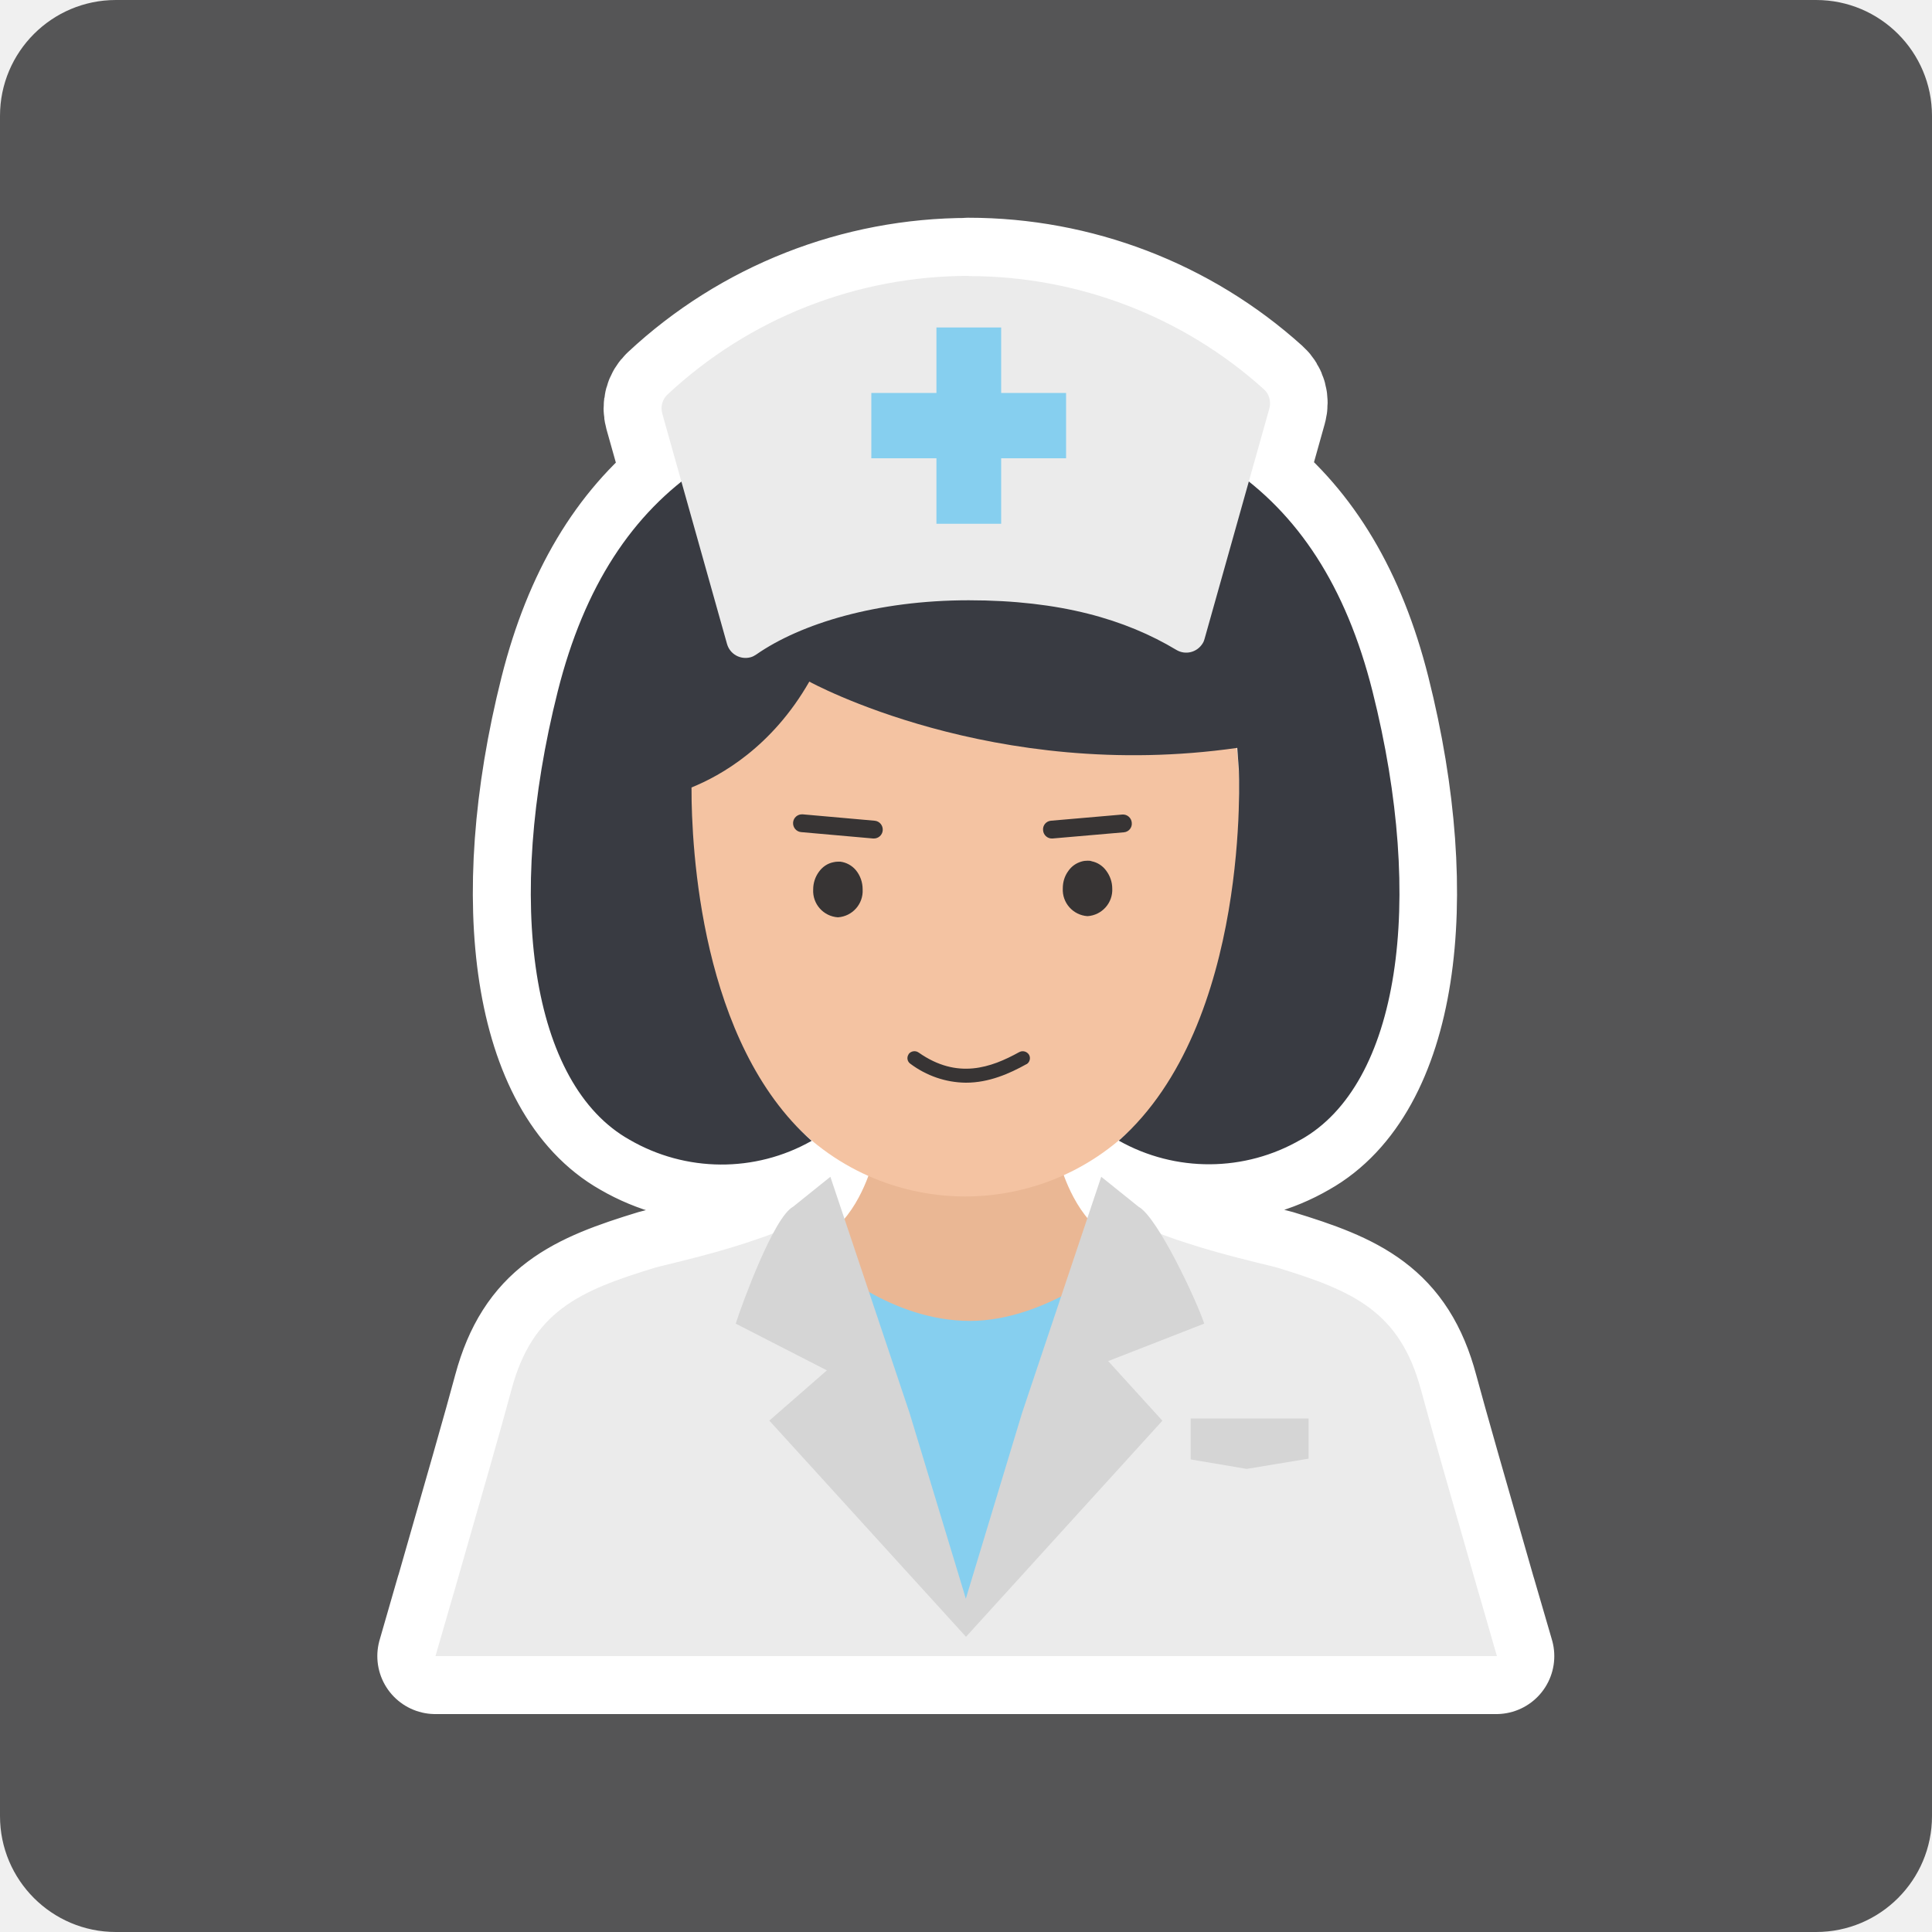
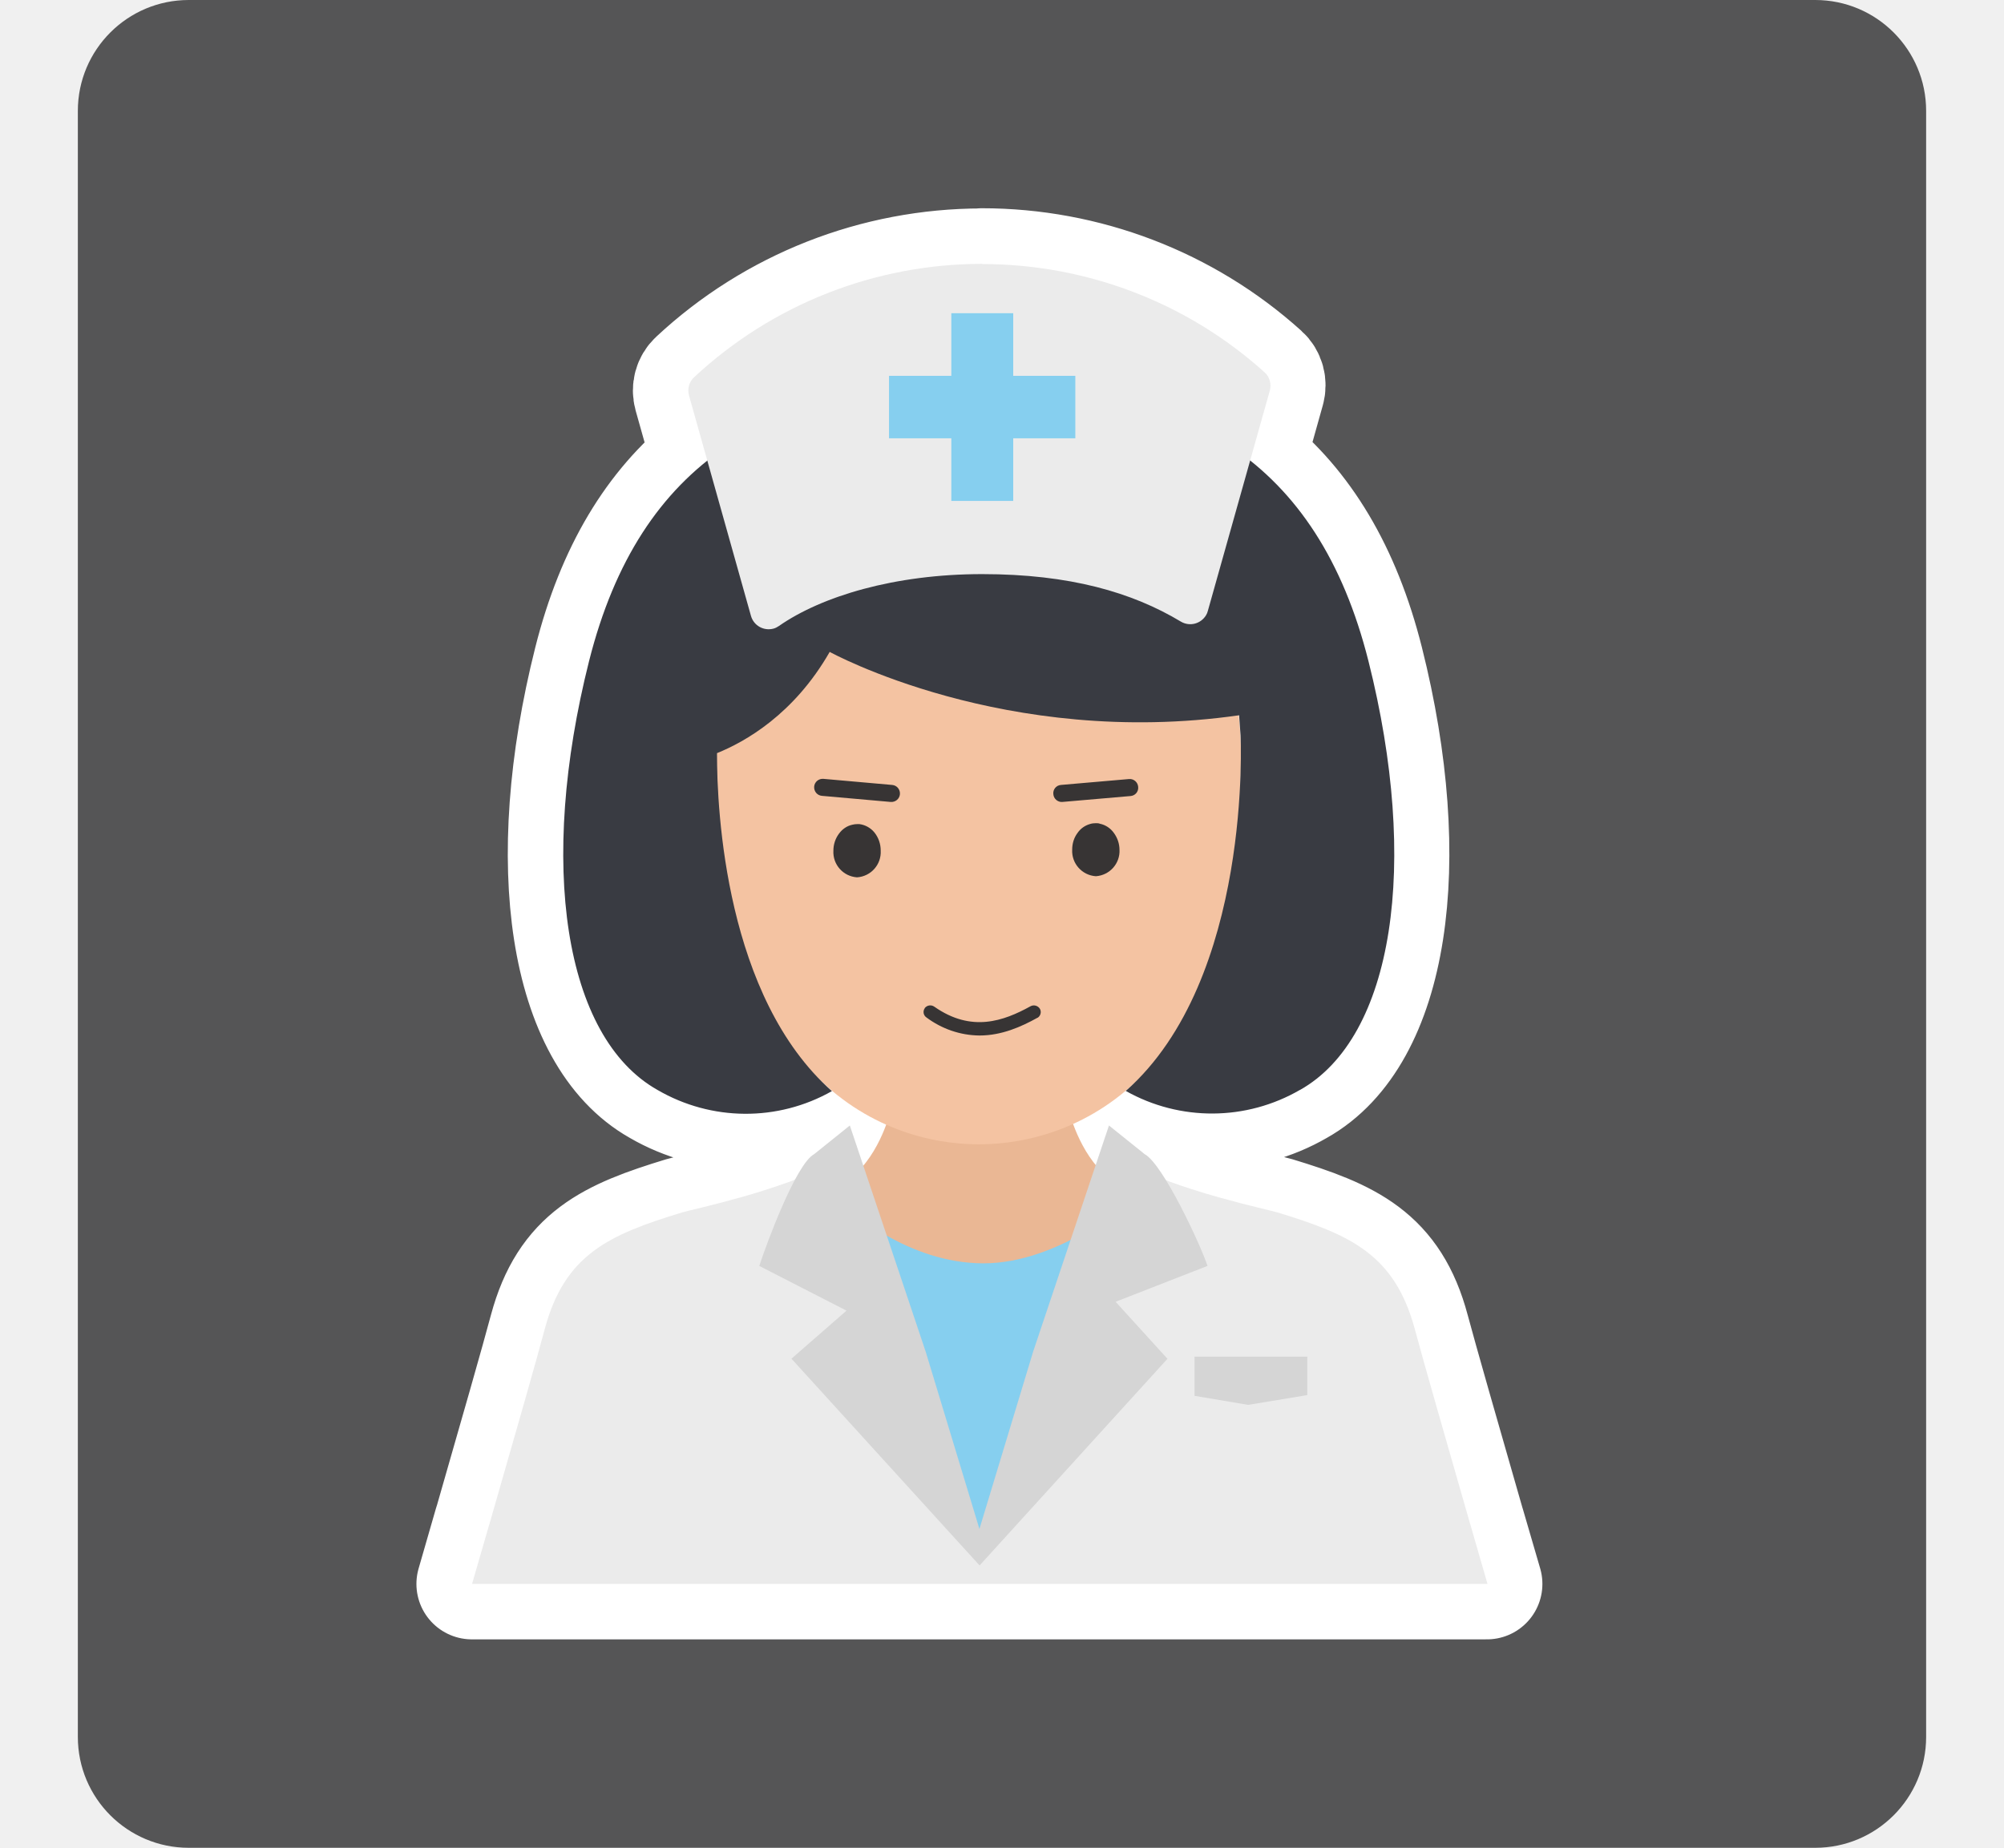
- <svg xmlns="http://www.w3.org/2000/svg" width="100" height="100" viewBox="3 0 100 100">
+ <svg xmlns="http://www.w3.org/2000/svg" width="108.425" height="100" viewBox="0 0 108.425 100">
  <g id="Hintergrund">
-     <rect id="Hintergrund-2" data-name="Hintergrund" x="3" width="100" height="100" rx="6" ry="6" fill="#555556" />
+     <rect id="Hintergrund-2" data-name="Hintergrund" x="4.212 " width="100" height="100" rx="6" ry="6" fill="#555556" />
  </g>
  <g id="doctor">
    <path d="M53.14,14.28c-5.79,0-11.36,2.19-15.59,6.14-.27.25-.37.63-.27.99l.99,3.52c-3,2.4-5.16,5.92-6.4,10.84-2.76,10.96-1.38,20.35,3.7,23.21,2.91,1.69,6.5,1.71,9.43.06.88.74,1.87,1.36,2.92,1.83-.21.57-.6,1.46-1.22,2.2l-.72-2.15-1.93,1.55c-.3.16-.66.68-1.02,1.35-.11.04-.2.09-.31.13-.88.31-1.76.6-2.66.85-1.57.44-2.92.74-3.15.81-3.97,1.21-6.36,2.28-7.45,6.33-.44,1.66-1.65,5.88-2.95,10.4-.01.04-.02.08-.03.12h-.01s-.94,3.26-.94,3.26h54.92l-.93-3.19-.02-.06c-1.3-4.52-2.55-8.88-2.99-10.53-1.08-4.05-3.47-5.12-7.45-6.33-.23-.07-1.58-.37-3.15-.81-.89-.25-1.78-.54-2.66-.85-.07-.03-.13-.05-.2-.08-.42-.68-.83-1.23-1.14-1.4l-1.93-1.55-.72,2.15c-.64-.76-1.03-1.66-1.24-2.24,1.03-.47,1.99-1.07,2.86-1.8,2.93,1.66,6.52,1.63,9.43-.06,5.09-2.86,6.47-12.25,3.71-23.21-1.24-4.92-3.4-8.45-6.4-10.85l1.06-3.78c.1-.36,0-.75-.28-1-4.19-3.78-9.64-5.86-15.28-5.86ZM67.03,38.7l.08,1.09v.09c-.02-.39-.05-.79-.1-1.18,0,0,.02,0,.02,0Z" fill="#916f6f" stroke="#fff" stroke-linecap="round" stroke-linejoin="round" stroke-width="6" />
    <path d="M80.46,85.72H25.54l.94-3.25h.01s.01-.09.03-.13c1.3-4.52,2.51-8.74,2.95-10.4,1.08-4.05,3.47-5.12,7.45-6.33.23-.07,1.58-.37,3.15-.81.5-.14,1-.29,1.49-.45.39-.13.78-.26,1.17-.4.31-.12.61-.24.91-.37.29-.13.57-.27.85-.43l8.52,20.61,8.52-20.61c.28.16.56.3.85.43.29.13.59.25.91.37.38.14.76.27,1.17.4.49.16.99.31,1.49.45,1.57.44,2.92.74,3.15.81,3.97,1.21,6.36,2.28,7.45,6.33.44,1.65,1.69,6,2.99,10.53l.02.06.92,3.19Z" fill="#ebebeb" />
    <path d="M60.63,68.7l-7.63.91-7.63-.91s-1.31-3.7.4-4.78c1.71-1.08,2.37-3.65,2.37-3.65l4.87.47,4.87-.47s.66,2.57,2.37,3.65c1.71,1.08.4,4.78.4,4.78Z" fill="#eab794" />
    <path d="M67.14,40.82c0,17.59-8.92,21.11-14.18,21.11s-14.18-3.52-14.18-21.11c0-8.85,6.35-14.27,14.18-14.27s14.18,5.42,14.18,14.27Z" fill="#f4c3a2" />
    <path d="M52.99,56.04c-1.04-.01-2.04-.36-2.87-.98-.16-.11-.2-.33-.09-.49,0,0,0,0,0-.01.12-.16.35-.2.52-.08,2.01,1.41,3.75.78,5.2-.02.18-.1.4-.04.51.13.1.17.04.39-.12.49,0,0,0,0-.01,0-.88.49-1.94.96-3.13.96h0Z" fill="#373434" />
    <path d="M70.34,58.98c-2.91,1.69-6.5,1.71-9.43.06,6.87-6.06,6.21-19.24,6.21-19.24l-.08-1.09c-12.65,1.81-22.15-3.43-22.15-3.43-1.94,3.39-4.59,4.87-6.1,5.48,0,3.14.47,13.21,6.22,18.29-2.93,1.66-6.52,1.63-9.43-.06-5.09-2.86-6.47-12.25-3.71-23.21,2.75-10.92,9.98-14.98,21.02-15.02h.13c11.04.03,18.27,4.1,21.02,15.02,2.76,10.96,1.38,20.35-3.71,23.21h0Z" fill="#393b42" fill-rule="evenodd" />
    <path d="M45.92,65.42s3.17,2.95,7.29,2.95,7.89-3.37,7.89-3.37l-8.1,18.76-6.09-9.41-.98-8.92Z" fill="#86cfef" />
    <path d="M63.17,73.53l-10.17,11.19-10.18-11.19,2.98-2.6-4.72-2.42c.35-1.08,1.97-5.51,2.97-6.05l1.93-1.55,4.1,12.23,2.81,9.27.1.34,2.91-9.61,4.1-12.23,1.93,1.55c1,.54,3.05,4.96,3.4,6.05l-4.97,1.94,2.8,3.08Z" fill="#d5d5d5" />
    <path d="M53.14,14.28c-5.79,0-11.36,2.19-15.59,6.14-.27.25-.37.63-.27.99l3.35,11.92c.15.53.69.83,1.22.69.11-.03.2-.08.29-.14,2.31-1.61,6.26-2.81,11-2.81s8.12.99,10.75,2.57c.47.28,1.07.13,1.36-.34.05-.08.08-.16.1-.24l3.35-11.91c.1-.36,0-.75-.28-1-4.19-3.78-9.64-5.86-15.28-5.86h0Z" fill="#ebebeb" />
    <path d="M58.18,20.34v3.38h-3.36v3.39h-3.35v-3.39h-3.37v-3.38h3.37v-3.39h3.35v3.39h3.36Z" fill="#86cfef" />
    <path d="M60.57,45.98c.04.75-.53,1.39-1.28,1.44-.75-.05-1.32-.69-1.28-1.44,0-.32.09-.63.28-.89.17-.25.41-.42.7-.5.1-.03.2-.04.3-.04.08,0,.15,0,.22.03.3.06.57.24.75.49.2.27.31.59.31.93ZM47.65,46.04c.04.75-.53,1.39-1.28,1.44-.75-.05-1.32-.69-1.28-1.44,0-.33.1-.65.3-.92.18-.25.44-.43.74-.49.08-.02.16-.03.24-.03.04,0,.09,0,.13,0,.31.04.6.2.8.44.23.28.35.63.35.99Z" fill="#373434" />
    <path d="M44.55,42.15l3.72.33c.25.02.44.24.42.5,0,0,0,0,0,0-.02.25-.24.44-.5.42,0,0,0,0,0,0l-3.72-.33c-.25-.02-.44-.24-.42-.5.02-.25.24-.44.5-.42,0,0,0,0,0,0ZM61.09,42.16l-3.69.32c-.25.02-.44.24-.41.5.02.25.24.44.49.42,0,0,0,0,0,0l3.69-.32c.25-.02.44-.24.41-.5-.02-.25-.24-.44-.49-.42,0,0,0,0,0,0h0Z" fill="#373434" fill-rule="evenodd" />
    <path d="M70.73,73.41v2.09l-3.2.53-2.9-.49v-2.12h6.1Z" fill="#d5d5d5" />
  </g>
</svg>
